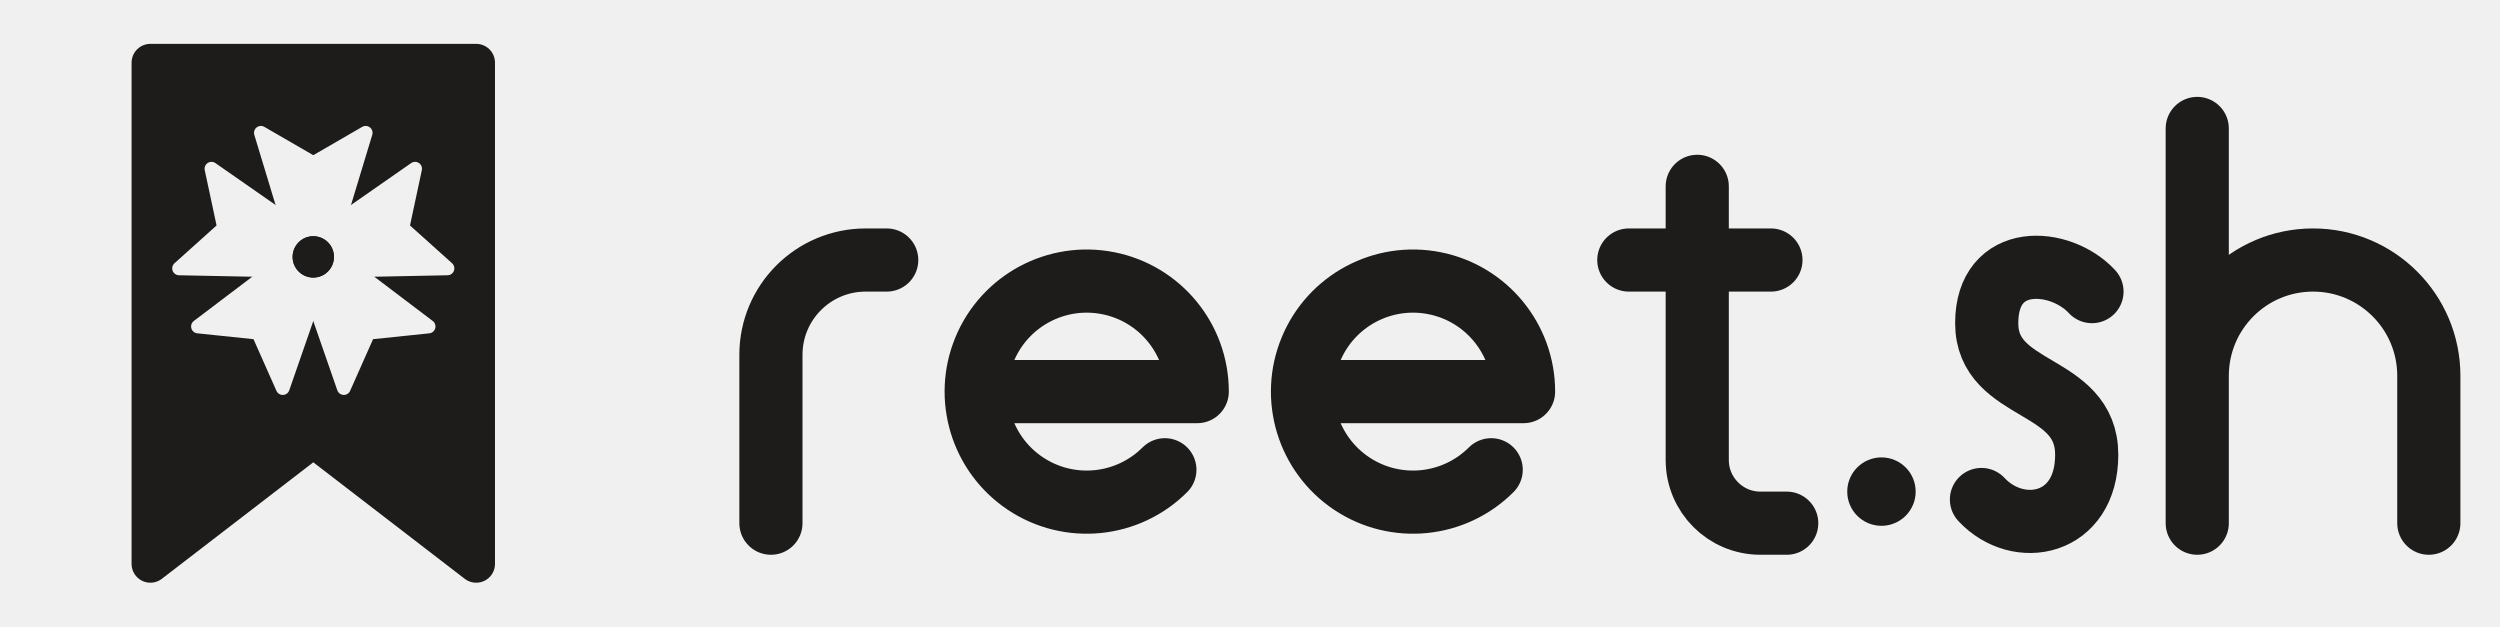
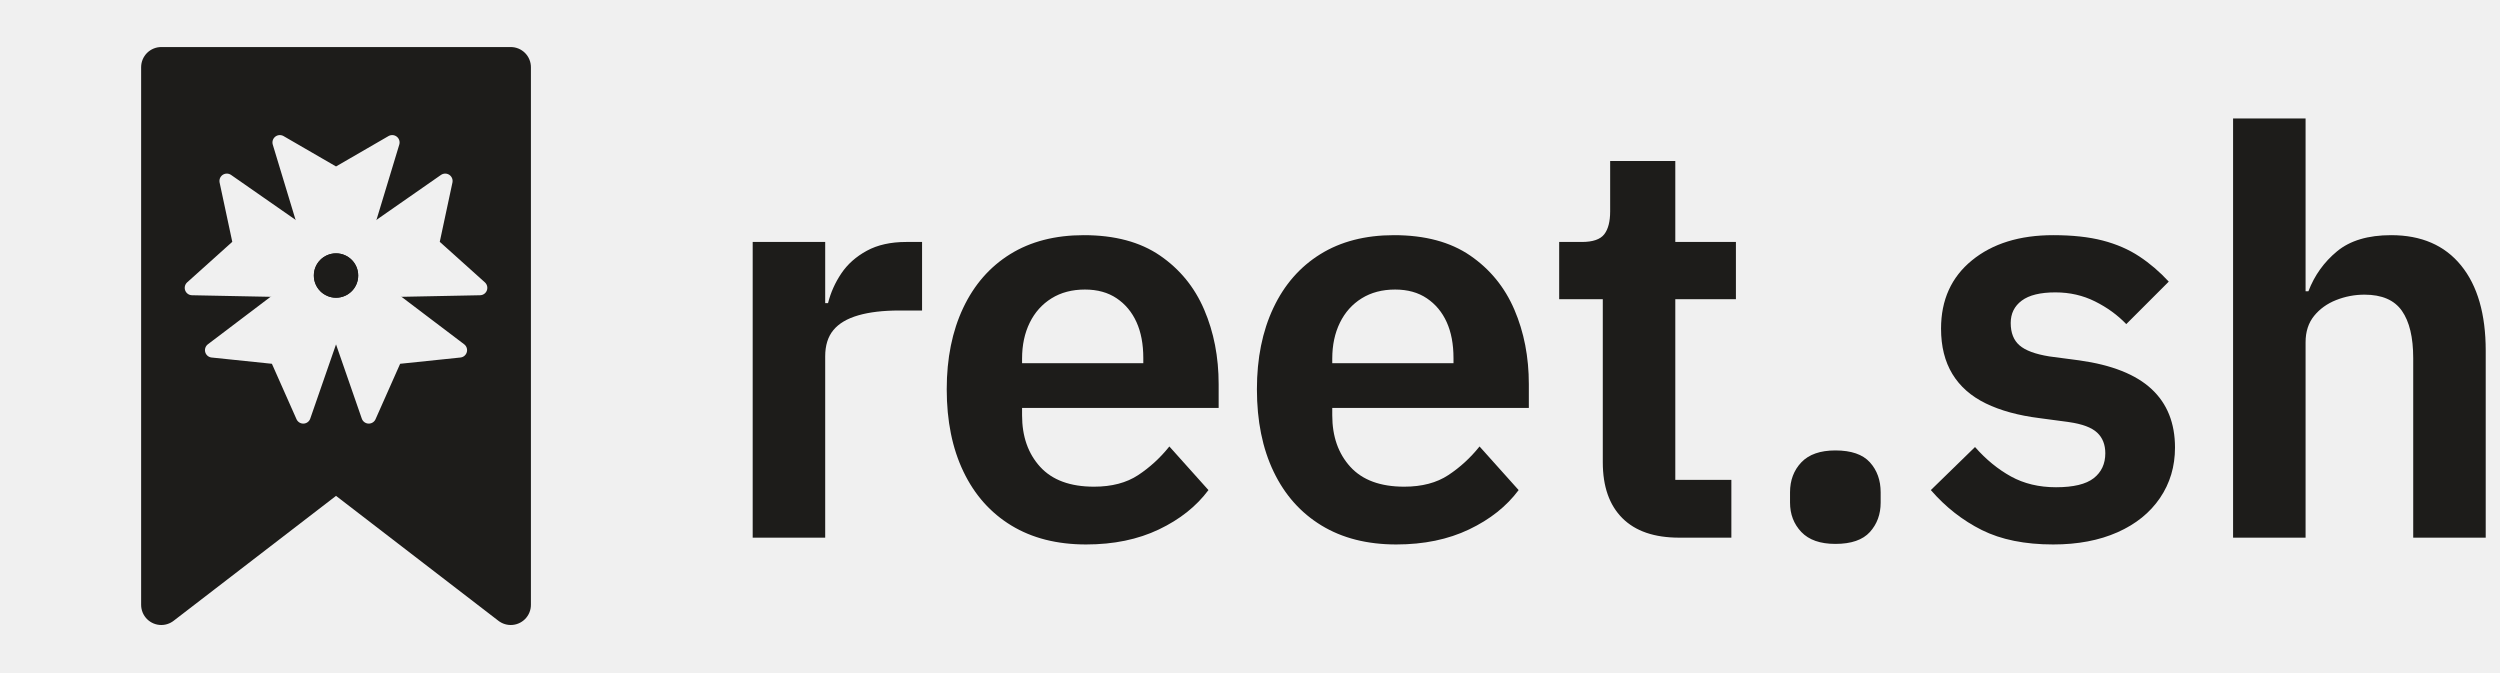
- <svg xmlns="http://www.w3.org/2000/svg" viewBox="0 0 399 100" role="img" aria-labelledby="t d">
+ <svg xmlns="http://www.w3.org/2000/svg" viewBox="0 0 372 100" role="img" aria-labelledby="t d">
  <g id="icon">
    <mask id="rose-mono-dark">
      <rect width="100" height="100" fill="#fff" />
      <g transform="translate(50,41) scale(0.44)">
        <path d="M-9,-12H9L19,-45L0,-34L-19,-45Z" transform="rotate(0)" fill="#000" stroke="#000" stroke-width="5" stroke-linejoin="round" />
        <path d="M-9,-12H9L19,-45L0,-34L-19,-45Z" transform="rotate(72)" fill="#000" stroke="#000" stroke-width="5" stroke-linejoin="round" />
        <path d="M-9,-12H9L19,-45L0,-34L-19,-45Z" transform="rotate(144)" fill="#000" stroke="#000" stroke-width="5" stroke-linejoin="round" />
        <path d="M-9,-12H9L19,-45L0,-34L-19,-45Z" transform="rotate(216)" fill="#000" stroke="#000" stroke-width="5" stroke-linejoin="round" />
        <path d="M-9,-12H9L19,-45L0,-34L-19,-45Z" transform="rotate(288)" fill="#000" stroke="#000" stroke-width="5" stroke-linejoin="round" />
        <circle r="13" fill="#000" />
        <circle r="7.5" fill="#fff" />
      </g>
    </mask>
    <path mask="url(#rose-mono-dark)" fill="#1d1c1a" stroke="#1d1c1a" stroke-width="6" stroke-linejoin="round" d="M24,10H76V90L50,70L24,90Z" />
    <circle cx="50" cy="41" r="3.3" fill="#1d1c1a" />
  </g>
-   <g transform="translate(118,20.5) scale(0.42)">
-     <g id="wordmark" fill="none" stroke-width="24" stroke-linecap="round" stroke-linejoin="round">
-       <path stroke="#1d1c1a" d="M12,150V86A36,36 0 0 1 48,50H56 M90,100H174A42,42 0 1 0 161.7,129.7 M214,100H298A42,42 0 1 0 285.7,129.7 M364,22V126A24,24 0 0 0 388,150H398 M338,50H392" />
-       <circle fill="#1d1c1a" cx="434" cy="138" r="13" />
-       <path stroke="#1d1c1a" d="M514,62C502,49 474,47 474,74C474,101 512,96 512,124C512,151 486,156 472,141 M554,0V150M554,94A44,44 0 0 1 642,94V150" />
+   <g transform="translate(112,17.63) scale(0.44)">
+     <g id="wordmark">
+       <path fill="#1d1c1a" d="M24.52 141.76H0V41.76H24.52V62.45H25.48Q26.82 57.09 29.98 52.39Q33.14 47.7 38.6 44.73Q44.06 41.76 51.92 41.76H57.28V64.94H49.62Q41.38 64.94 35.73 66.57Q30.08 68.2 27.3 71.55Q24.52 74.9 24.52 80.46Z M112.75 144.06Q98 144.06 87.46 137.64Q76.93 131.23 71.28 119.44Q65.62 107.66 65.62 91.57Q65.62 75.86 71.18 64.08Q76.74 52.3 87.08 45.88Q97.43 39.46 111.98 39.46Q127.69 39.46 137.75 46.36Q147.81 53.26 152.69 64.66Q157.58 76.05 157.58 89.85V97.89H91.1V100.38Q91.1 111.11 97.23 117.82Q103.36 124.52 115.43 124.52Q124.44 124.52 130.38 120.59Q136.31 116.67 140.91 110.92L154.13 125.67Q148 133.91 137.37 138.98Q126.74 144.06 112.75 144.06ZM112.37 57.85Q105.85 57.85 101.07 60.82Q96.28 63.79 93.69 69.06Q91.1 74.33 91.1 81.23V82.76H132.1V81.03Q132.1 73.95 129.8 68.87Q127.5 63.79 123.1 60.82Q118.69 57.85 112.37 57.85Z M217.65 144.06Q202.9 144.06 192.36 137.64Q181.82 131.23 176.17 119.44Q170.52 107.66 170.52 91.57Q170.52 75.86 176.08 64.08Q181.63 52.3 191.98 45.88Q202.32 39.46 216.88 39.46Q232.59 39.46 242.65 46.36Q252.7 53.26 257.59 64.66Q262.48 76.05 262.48 89.85V97.89H196V100.38Q196 111.11 202.13 117.82Q208.26 124.52 220.33 124.52Q229.33 124.52 235.27 120.59Q241.21 116.67 245.81 110.92L259.03 125.67Q252.9 133.91 242.26 138.98Q231.63 144.06 217.65 144.06ZM217.26 57.85Q210.75 57.85 205.96 60.82Q201.17 63.79 198.59 69.06Q196 74.33 196 81.23V82.76H237V81.03Q237 73.95 234.7 68.87Q232.4 63.79 227.99 60.82Q223.59 57.85 217.26 57.85Z M330.97 141.76H313.35Q300.7 141.76 294.1 135.15Q287.49 128.54 287.49 116.28V61.11H272.74V41.76H280.4Q285.95 41.76 287.97 39.18Q289.98 36.59 289.98 31.42V14.37H312.01V41.76H332.51V61.11H312.01V122.22H330.97Z" />
+       <path fill="#1d1c1a" d="M366.14 143.87Q358.48 143.87 354.64 139.85Q350.81 135.82 350.81 129.89V126.44Q350.81 120.31 354.64 116.28Q358.48 112.26 366.14 112.26Q374.18 112.26 377.82 116.28Q381.46 120.31 381.46 126.44V129.89Q381.46 135.82 377.82 139.85Q374.18 143.87 366.14 143.87Z M439.81 144.06Q425.44 144.06 415.67 139.18Q405.9 134.29 398.43 125.67L413.37 111.11Q418.93 117.43 425.54 121.07Q432.15 124.71 440.77 124.71Q449.58 124.71 453.51 121.65Q457.43 118.58 457.43 113.22Q457.43 108.81 454.66 106.23Q451.88 103.64 445.17 102.68L435.21 101.34Q424.48 100 417.01 96.36Q409.54 92.72 405.71 86.4Q401.88 80.08 401.88 71.07Q401.88 56.51 412.32 47.99Q422.76 39.46 439.81 39.46Q449.58 39.46 456.57 41.28Q463.56 43.1 468.93 46.65Q474.29 50.19 478.89 55.17L464.52 69.54Q460.11 64.94 453.98 61.88Q447.85 58.81 440.57 58.81Q432.91 58.81 429.18 61.59Q425.44 64.37 425.44 69.16Q425.44 74.14 428.41 76.72Q431.38 79.31 438.47 80.46L448.62 81.8Q465.1 84.1 473.05 91.48Q481 98.85 481 111.3Q481 120.88 475.92 128.35Q470.84 135.82 461.55 139.94Q452.26 144.06 439.81 144.06Z M500.64 141.76V0H525.16V58.43H526.12Q529.19 50.38 535.8 44.92Q542.41 39.46 554.09 39.46Q569.42 39.46 577.75 49.71Q586.08 59.96 586.08 78.54V141.76H561.56V81.03Q561.56 70.5 557.73 65.04Q553.9 59.58 545.09 59.58Q540.11 59.58 535.51 61.4Q530.91 63.22 528.04 66.76Q525.16 70.31 525.16 75.67V141.76Z" />
    </g>
  </g>
</svg>
